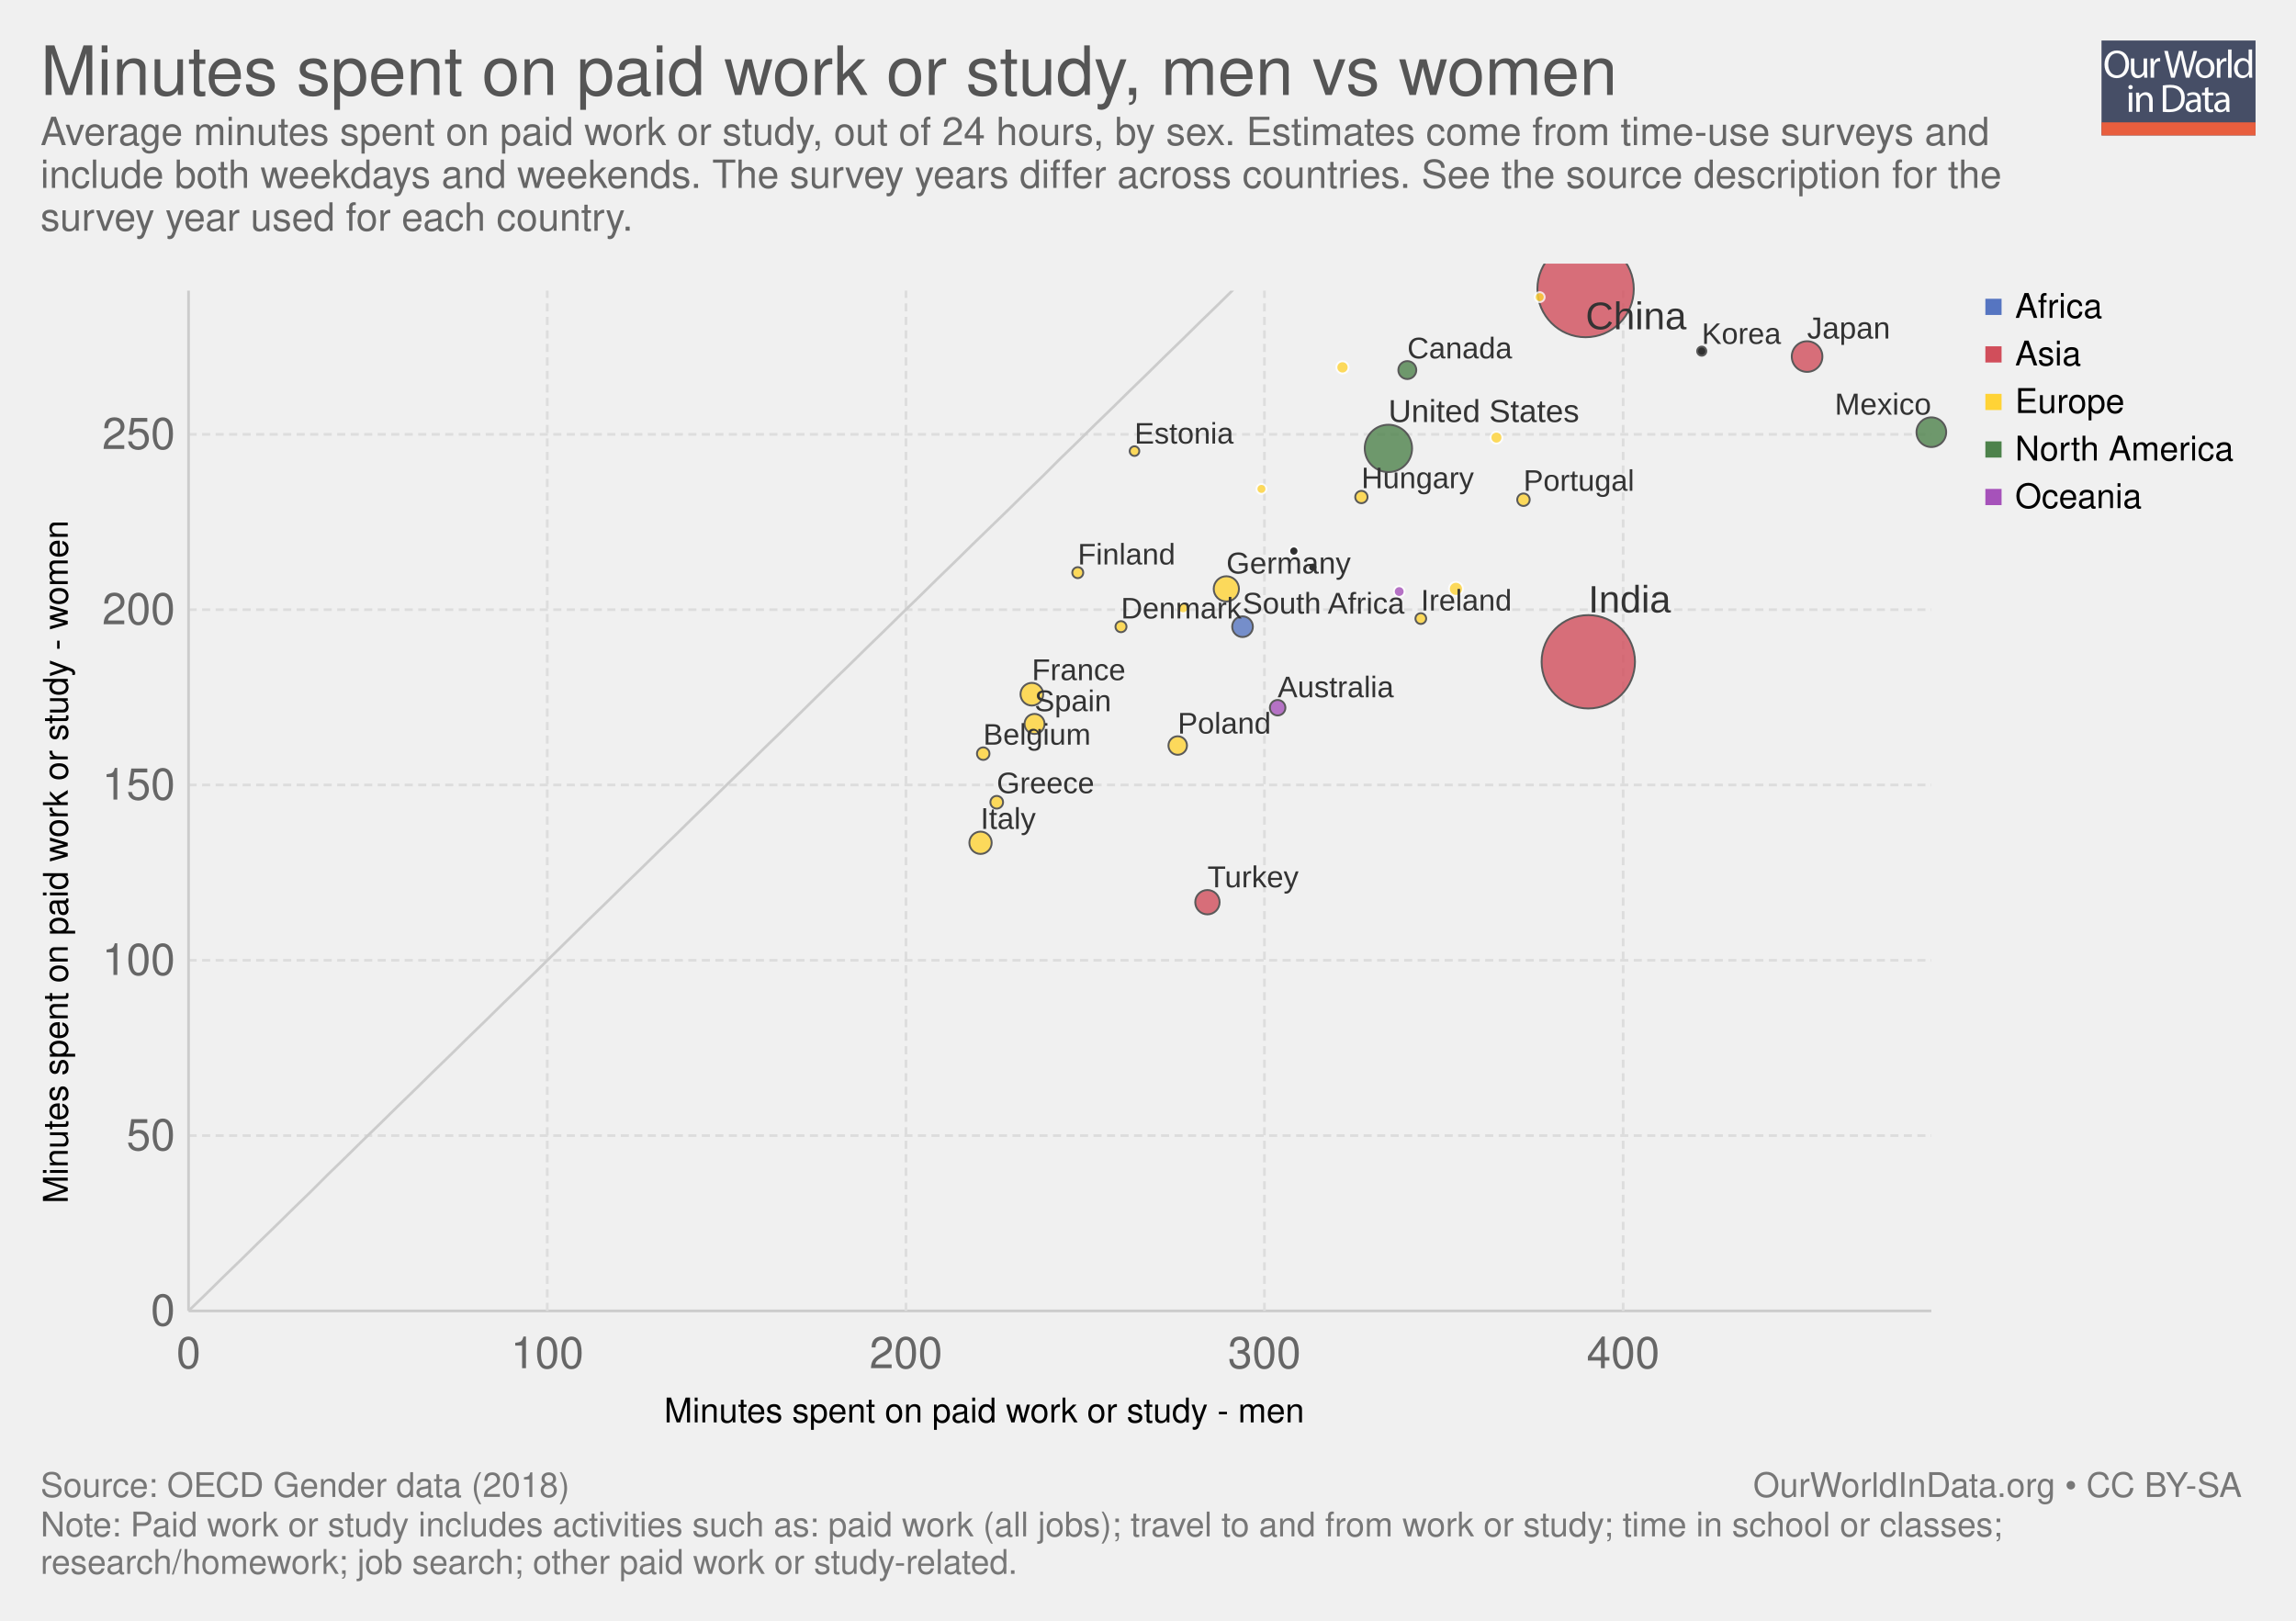
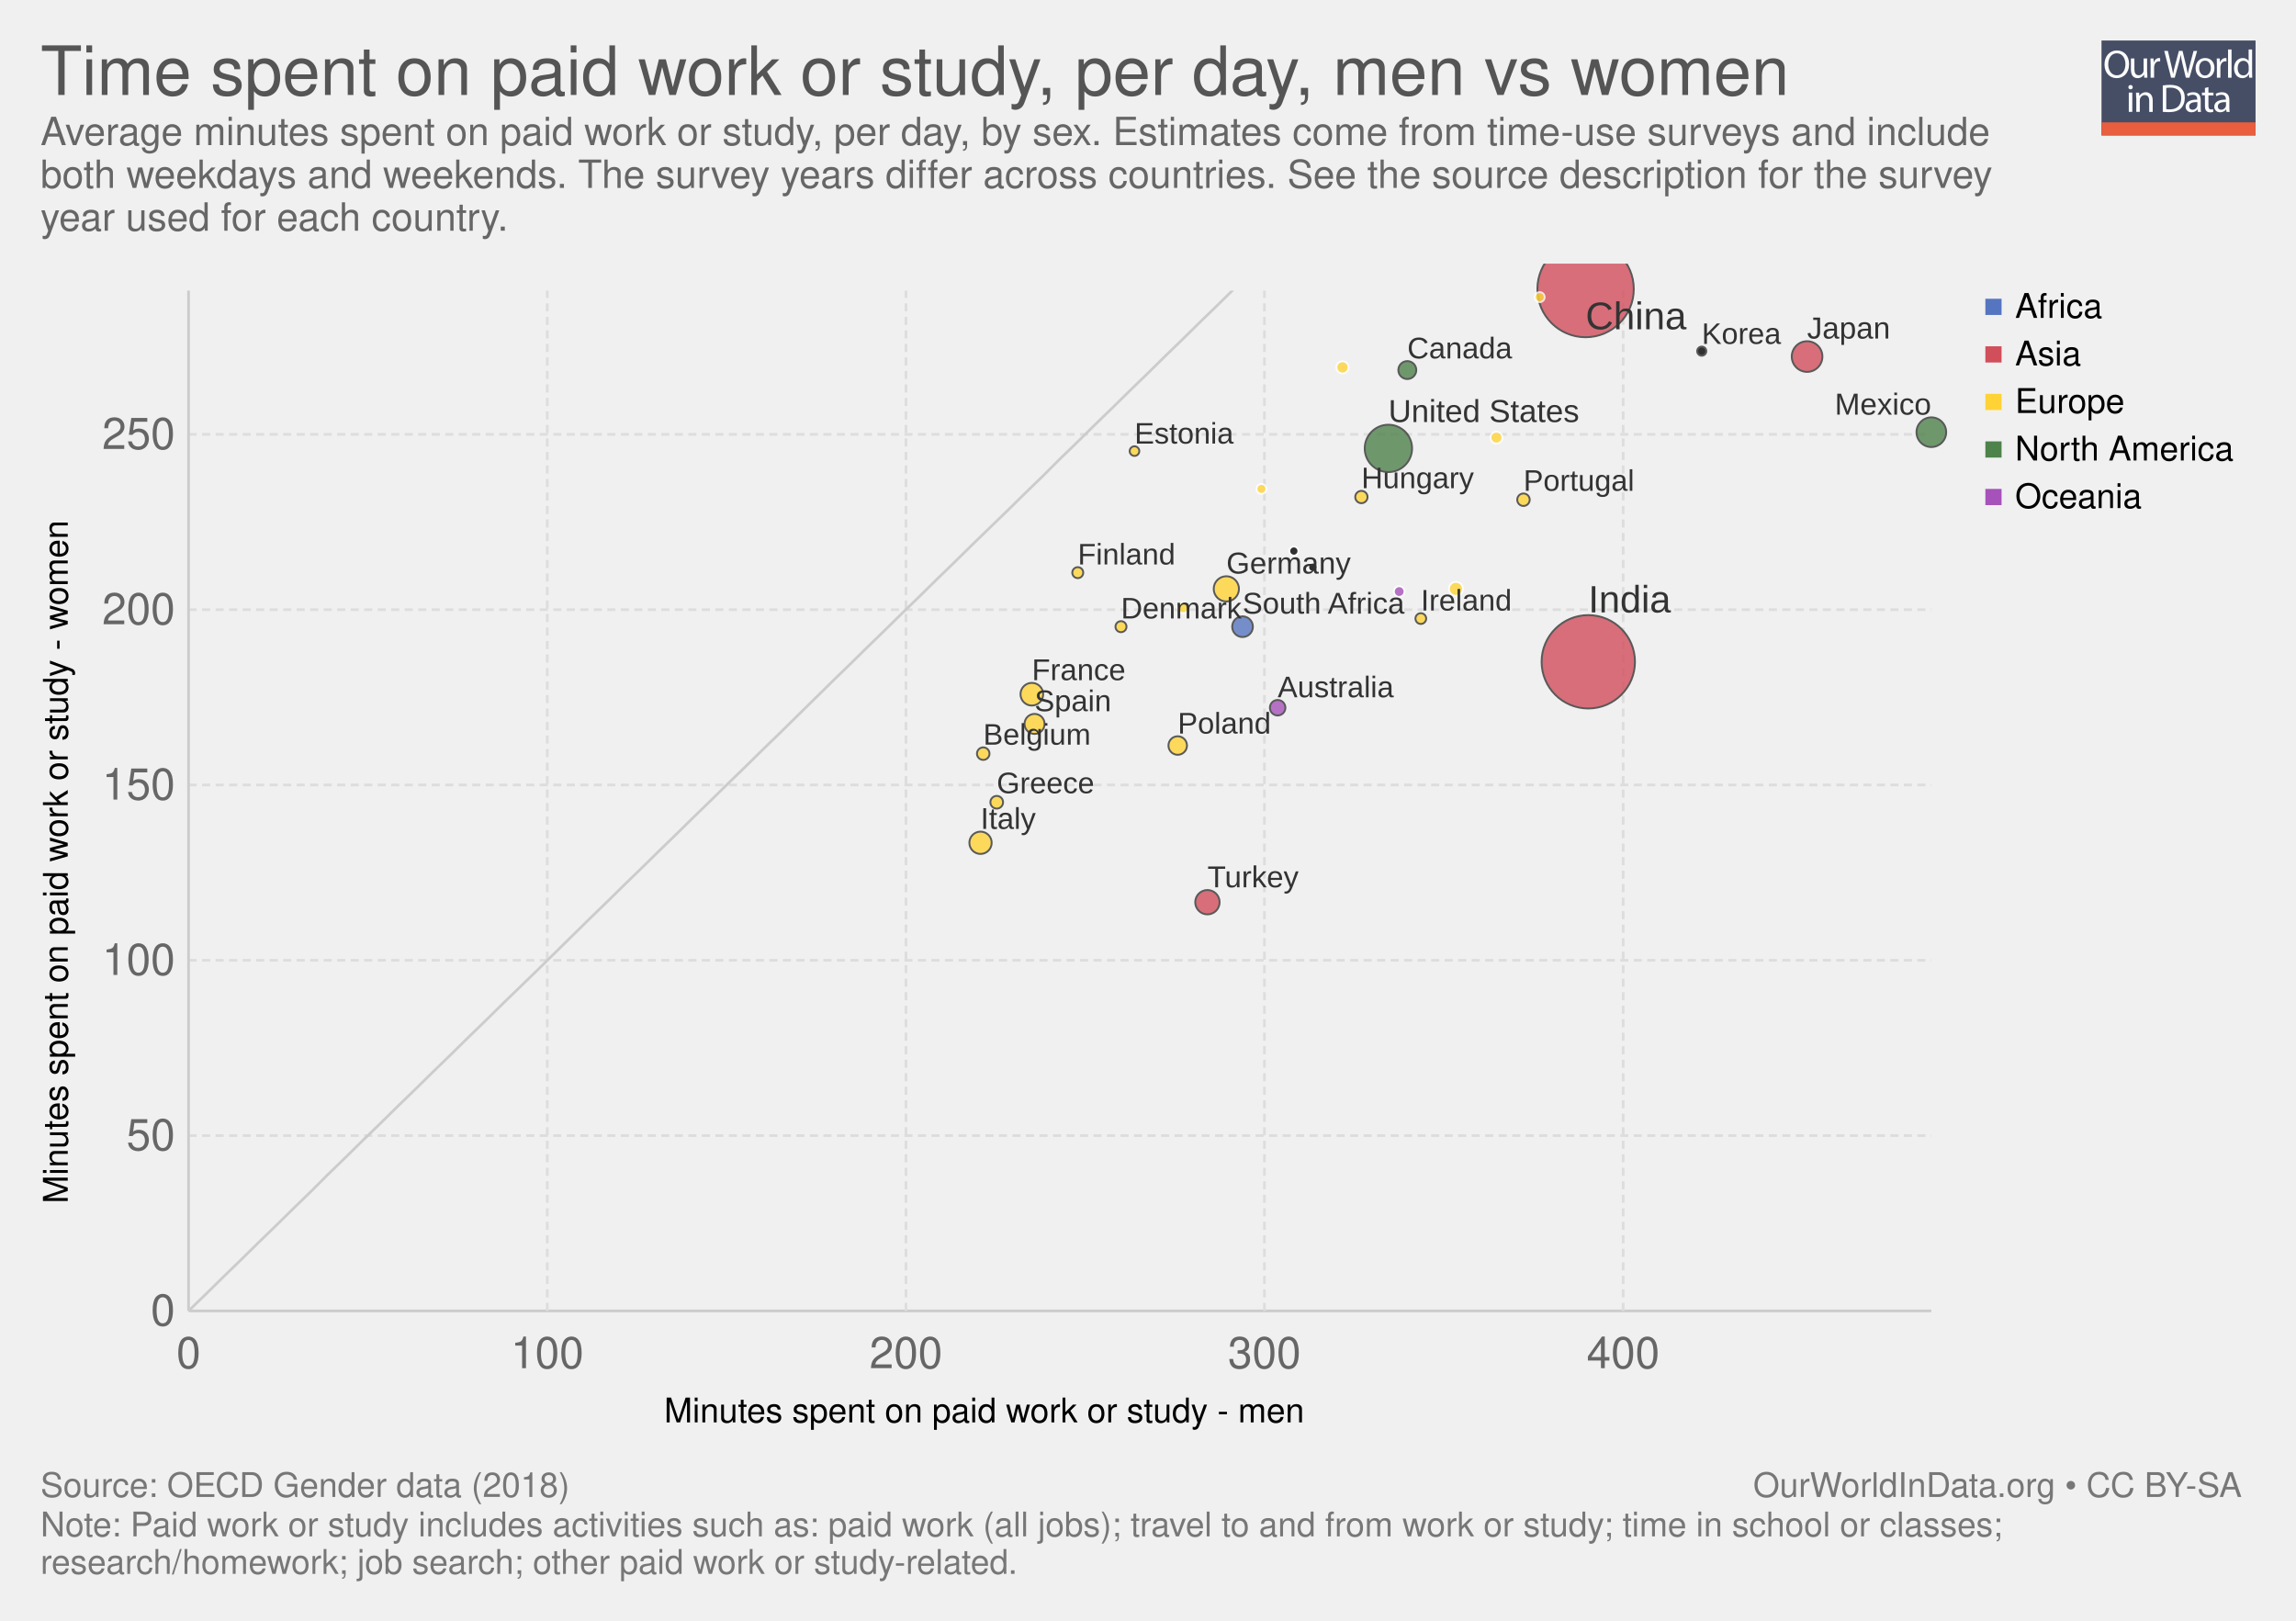
<svg xmlns="http://www.w3.org/2000/svg" xmlns:xlink="http://www.w3.org/1999/xlink" version="1.1" style="font-family: 'Helvetica Neue', Helvetica, Arial, sans-serif; font-size: 18px; background-color: white; text-rendering: optimizeLegibility; -webkit-font-smoothing: antialiased;" width="850" height="600">
  <g class="ChartTab">
    <g class="HeaderView">
      <g opacity="0.8" transform="translate(778, 15) scale(0.27)">
        <a xlink:href="https://ourworldindata.org" target="_blank">
          <g>
            <rect x="0" y="0" fill="#1B2543" width="211.2" height="130.1" />
            <rect x="0" y="112.2" fill="#E63912" width="211.2" height="17.9" />
            <g>
              <rect x="1.2" y="12.3" fill="none" width="210.2" height="99.2" />
              <path fill="#FFFFFF" d="M37.8,32.2c0,12.7-7.7,19.4-17.1,19.4c-9.7,0-16.6-7.5-16.6-18.7c0-11.7,7.3-19.3,17.1-19.3 C31.3,13.7,37.8,21.3,37.8,32.2z M9.2,32.8c0,7.9,4.3,14.9,11.8,14.9c7.5,0,11.8-6.9,11.8-15.3c0-7.3-3.8-14.9-11.8-14.9 C13.1,17.5,9.2,24.8,9.2,32.8z" />
              <path fill="#FFFFFF" d="M62.7,43.8c0,2.7,0.1,5.1,0.2,7.2h-4.3l-0.3-4.3h-0.1c-1.3,2.1-4,4.9-8.8,4.9c-4.2,0-9.1-2.3-9.1-11.6 V24.6h4.8v14.6c0,5,1.5,8.4,5.9,8.4c3.2,0,5.5-2.2,6.3-4.4c0.3-0.7,0.4-1.6,0.4-2.5V24.6h4.8V43.8z" />
              <path fill="#FFFFFF" d="M67.3,32.8c0-3.1-0.1-5.8-0.2-8.2h4.2l0.2,5.2h0.2c1.2-3.5,4.1-5.8,7.3-5.8c0.5,0,0.9,0.1,1.4,0.2v4.5 c-0.5-0.1-1-0.2-1.6-0.2c-3.4,0-5.8,2.6-6.5,6.2c-0.1,0.7-0.2,1.4-0.2,2.2V51h-4.8V32.8z" />
              <path fill="#FFFFFF" d="M95.4,51l-9.4-36.8h5l4.4,18.6c1.1,4.6,2.1,9.2,2.7,12.7h0.1c0.6-3.7,1.8-8,3-12.8l4.9-18.5h5l4.5,18.7 c1,4.4,2,8.7,2.6,12.6h0.1c0.8-4,1.8-8.1,3-12.7l4.9-18.5h4.9L120.6,51h-5L111,31.9c-1.1-4.7-1.9-8.3-2.4-12h-0.1 c-0.7,3.7-1.5,7.3-2.8,12L100.4,51H95.4z" />
              <path fill="#FFFFFF" d="M154.9,37.6c0,9.8-6.8,14-13.2,14c-7.2,0-12.7-5.2-12.7-13.6c0-8.8,5.8-14,13.1-14 C149.8,24,154.9,29.5,154.9,37.6z M133.9,37.9c0,5.8,3.3,10.1,8,10.1c4.6,0,8-4.3,8-10.3c0-4.5-2.2-10.1-7.9-10.1 C136.3,27.6,133.9,32.8,133.9,37.9z" />
              <path fill="#FFFFFF" d="M158.2,32.8c0-3.1-0.1-5.8-0.2-8.2h4.2l0.2,5.2h0.2c1.2-3.5,4.1-5.8,7.3-5.8c0.5,0,0.9,0.1,1.4,0.2v4.5 c-0.5-0.1-1-0.2-1.6-0.2c-3.4,0-5.8,2.6-6.5,6.2c-0.1,0.7-0.2,1.4-0.2,2.2V51h-4.8V32.8z" />
              <path fill="#FFFFFF" d="M173.5,12.3h4.8V51h-4.8V12.3z" />
              <path fill="#FFFFFF" d="M206.5,12.3v31.9c0,2.3,0.1,5,0.2,6.8h-4.3l-0.2-4.6H202c-1.5,2.9-4.7,5.2-9,5.2 c-6.4,0-11.3-5.4-11.3-13.4c-0.1-8.8,5.4-14.2,11.9-14.2c4,0,6.8,1.9,8,4h0.1V12.3H206.5z M201.7,35.4c0-0.6-0.1-1.4-0.2-2 c-0.7-3.1-3.3-5.6-6.9-5.6c-5,0-7.9,4.4-7.9,10.2c0,5.3,2.6,9.8,7.8,9.8c3.2,0,6.2-2.1,7.1-5.7c0.2-0.7,0.2-1.3,0.2-2.1V35.4z" />
              <path fill="#FFFFFF" d="M42.8,64c0.1,1.6-1.1,2.9-3.1,2.9c-1.7,0-2.9-1.3-2.9-2.9c0-1.7,1.3-3,3-3C41.7,61,42.8,62.3,42.8,64z M37.4,97.8V71.4h4.8v26.4H37.4z" />
              <path fill="#FFFFFF" d="M47.5,78.6c0-2.7-0.1-5-0.2-7.1h4.3l0.3,4.4h0.1c1.3-2.5,4.4-5,8.8-5c3.7,0,9.4,2.2,9.4,11.2v15.8h-4.8 V82.6c0-4.3-1.6-7.8-6.1-7.8c-3.2,0-5.6,2.2-6.5,4.9c-0.2,0.6-0.3,1.4-0.3,2.2v15.9h-4.8V78.6z" />
              <path fill="#FFFFFF" d="M84,61.6c2.9-0.4,6.3-0.8,10.1-0.8c6.8,0,11.7,1.6,14.9,4.6c3.3,3,5.2,7.3,5.2,13.2c0,6-1.9,10.9-5.3,14.3 c-3.4,3.4-9.1,5.3-16.3,5.3c-3.4,0-6.2-0.2-8.6-0.4V61.6z M88.8,94.1c1.2,0.2,3,0.3,4.8,0.3c10.2,0,15.7-5.7,15.7-15.6 c0.1-8.7-4.9-14.2-14.9-14.2c-2.5,0-4.3,0.2-5.6,0.5V94.1z" />
              <path fill="#FFFFFF" d="M132.1,97.8l-0.4-3.3h-0.2c-1.5,2.1-4.3,3.9-8.1,3.9c-5.4,0-8.1-3.8-8.1-7.6c0-6.4,5.7-9.9,15.9-9.8v-0.5 c0-2.2-0.6-6.1-6-6.1c-2.5,0-5,0.8-6.9,2l-1.1-3.2c2.2-1.4,5.4-2.3,8.7-2.3c8.1,0,10.1,5.5,10.1,10.8v9.9c0,2.3,0.1,4.5,0.4,6.3 H132.1z M131.4,84.4c-5.3-0.1-11.2,0.8-11.2,5.9c0,3.1,2.1,4.6,4.5,4.6c3.4,0,5.6-2.2,6.4-4.4c0.2-0.5,0.3-1,0.3-1.5V84.4z" />
              <path fill="#FFFFFF" d="M146.6,63.9v7.6h6.9v3.7h-6.9v14.2c0,3.3,0.9,5.1,3.6,5.1c1.3,0,2.2-0.2,2.8-0.3l0.2,3.6 c-0.9,0.4-2.4,0.7-4.3,0.7c-2.2,0-4-0.7-5.2-2c-1.4-1.4-1.9-3.8-1.9-6.9V75.1h-4.1v-3.7h4.1v-6.3L146.6,63.9z" />
              <path fill="#FFFFFF" d="M171.4,97.8l-0.4-3.3h-0.2c-1.5,2.1-4.3,3.9-8.1,3.9c-5.4,0-8.1-3.8-8.1-7.6c0-6.4,5.7-9.9,15.9-9.8v-0.5 c0-2.2-0.6-6.1-6-6.1c-2.5,0-5,0.8-6.9,2l-1.1-3.2c2.2-1.4,5.4-2.3,8.7-2.3c8.1,0,10.1,5.5,10.1,10.8v9.9c0,2.3,0.1,4.5,0.4,6.3 H171.4z M170.7,84.4c-5.3-0.1-11.2,0.8-11.2,5.9c0,3.1,2.1,4.6,4.5,4.6c3.4,0,5.6-2.2,6.4-4.4c0.2-0.5,0.3-1,0.3-1.5V84.4z" />
            </g>
          </g>
        </a>
      </g>
      <a href="https://ourworldindata.org/grapher/minutes-spent-on-paid-work-or-study" target="_blank">
        <text font-size="25.20" x="15.0" y="35.2" fill="#555">
-           <tspan x="15" y="35.16">Minutes spent on paid work or study, men vs women</tspan>
+           <tspan x="15" y="35.16">Time spent on paid work or study, per day, men vs women</tspan>
        </text>
      </a>
      <text font-size="14.40" x="15.0" y="53.7" fill="#666">
-         <tspan x="15" y="53.72">Average minutes spent on paid work or study, out of 24 hours, by sex. Estimates come from time-use surveys and</tspan>
-         <tspan x="15" y="69.56">include both weekdays and weekends. The survey years differ across countries. See the source description for the</tspan>
-         <tspan x="15" y="85.4">survey year used for each country.</tspan>
+         <tspan x="15" y="53.72">Average minutes spent on paid work or study, per day, by sex. Estimates come from time-use surveys and include</tspan>
+         <tspan x="15" y="69.56">both weekdays and weekends. The survey years differ across countries. See the source description for the survey</tspan>
+         <tspan x="15" y="85.4">year used for each country.</tspan>
      </text>
    </g>
    <g>
      <g class="AxisBoxView">
        <g class="HorizontalAxis">
          <text font-size="12.60" x="245.9" y="526.6">
            <tspan x="245.867" y="526.58">Minutes spent on paid work or study - men</tspan>
          </text>
          <text x="69.8" y="506.5" fill="#666" text-anchor="middle" font-size="16.2">0</text>
          <text x="202.6" y="506.5" fill="#666" text-anchor="middle" font-size="16.2">100</text>
          <text x="335.4" y="506.5" fill="#666" text-anchor="middle" font-size="16.2">200</text>
          <text x="468.1" y="506.5" fill="#666" text-anchor="middle" font-size="16.2">300</text>
          <text x="600.9" y="506.5" fill="#666" text-anchor="middle" font-size="16.2">400</text>
        </g>
        <g class="VerticalAxis">
          <text font-size="12.60" x="-445.5" y="25.1" transform="rotate(-90)">
            <tspan x="-445.547" y="25.08">Minutes spent on paid work or study - women</tspan>
          </text>
          <text x="64.82" y="485.3" fill="#666" dominant-baseline="middle" text-anchor="end" font-size="16.2">0</text>
          <text x="64.82" y="420.4" fill="#666" dominant-baseline="middle" text-anchor="end" font-size="16.2">50</text>
          <text x="64.82" y="355.5" fill="#666" dominant-baseline="middle" text-anchor="end" font-size="16.2">100</text>
          <text x="64.82" y="290.6" fill="#666" dominant-baseline="middle" text-anchor="end" font-size="16.2">150</text>
          <text x="64.82" y="225.7" fill="#666" dominant-baseline="middle" text-anchor="end" font-size="16.2">200</text>
          <text x="64.82" y="160.8" fill="#666" dominant-baseline="middle" text-anchor="end" font-size="16.2">250</text>
        </g>
        <g class="AxisGridLines">
          <line x1="69.82" y1="485.3" x2="715.00" y2="485.3" stroke="#ccc" />
          <line x1="69.82" y1="420.4" x2="715.00" y2="420.4" stroke="#ddd" stroke-dasharray="3,2" />
          <line x1="69.82" y1="355.5" x2="715.00" y2="355.5" stroke="#ddd" stroke-dasharray="3,2" />
          <line x1="69.82" y1="290.6" x2="715.00" y2="290.6" stroke="#ddd" stroke-dasharray="3,2" />
          <line x1="69.82" y1="225.7" x2="715.00" y2="225.7" stroke="#ddd" stroke-dasharray="3,2" />
          <line x1="69.82" y1="160.8" x2="715.00" y2="160.8" stroke="#ddd" stroke-dasharray="3,2" />
        </g>
        <g class="AxisGridLines">
          <line x1="69.8" y1="485.30" x2="69.8" y2="107.60" stroke="#ccc" />
          <line x1="202.6" y1="485.30" x2="202.6" y2="107.60" stroke="#ddd" stroke-dasharray="3,2" />
          <line x1="335.4" y1="485.30" x2="335.4" y2="107.60" stroke="#ddd" stroke-dasharray="3,2" />
          <line x1="468.1" y1="485.30" x2="468.1" y2="107.60" stroke="#ddd" stroke-dasharray="3,2" />
          <line x1="600.9" y1="485.30" x2="600.9" y2="107.60" stroke="#ddd" stroke-dasharray="3,2" />
        </g>
      </g>
      <g class="ComparisonLine">
        <defs>
          <clipPath id="axisBounds-1">
            <rect x="69.816" y="107.6" width="645.184" height="377.7" />
          </clipPath>
        </defs>
        <path d="M69.8,485.3L76.3,479L82.7,472.7L89.2,466.4L95.6,460.1L102.1,453.8L108.5,447.5L115,441.2L121.4,434.8L127.9,428.5L134.3,422.2L140.8,415.9L147.2,409.6L153.7,403.3L160.1,397L166.6,390.7L173,384.4L179.5,378.1L185.9,371.8L192.4,365.5L198.9,359.2L205.3,352.9L211.8,346.5L218.2,340.2L224.7,333.9L231.1,327.6L237.6,321.3L244,315L250.5,308.7L256.9,302.4L263.4,296.1L269.8,289.8L276.3,283.5L282.7,277.2L289.2,270.9L295.6,264.6L302.1,258.2L308.5,251.9L315,245.6L321.4,239.3L327.9,233L334.3,226.7L340.8,220.4L347.2,214.1L353.7,207.8L360.1,201.5L366.6,195.2L373.1,188.9L379.5,182.6L386,176.3L392.4,169.9L398.9,163.6L405.3,157.3L411.8,151L418.2,144.7L424.7,138.4L431.1,132.1L437.6,125.8L444,119.5L450.5,113.2L456.9,106.9L463.4,100.6L469.8,94.3L476.3,88L482.7,81.6L489.2,75.3L495.6,69L502.1,62.7L508.5,56.4L515,50.1L521.4,43.8L527.9,37.5L534.3,31.2L540.8,24.9L547.3,18.6L553.7,12.3L560.2,6L566.6,-0.3L573.1,-6.7L579.5,-13L586,-19.3L592.4,-25.6L598.9,-31.9L605.3,-38.2L611.8,-44.5L618.2,-50.8L624.7,-57.1L631.1,-63.4L637.6,-69.7L644,-76L650.5,-82.3L656.9,-88.6L663.4,-95L669.8,-101.3L676.3,-107.6L682.7,-113.9L689.2,-120.2L695.6,-126.5L702.1,-132.8L708.5,-139.1" clip-path="url(#axisBounds-1)" fill="none" stroke="#ccc" />
      </g>
      <g clip-path="url(#scatterBounds-2)" font-family="Arial Narrow, Arial, sans-serif" class="PointsWithLabels clickable">
        <rect x="69.816" y="107.6" width="645.184" height="377.7" fill="rgba(255,255,255,0)" />
        <defs>
          <clipPath id="scatterBounds-2">
            <rect x="59.816" y="97.6" width="665.184" height="397.7" />
          </clipPath>
        </defs>
        <g class="key-China_0">
          <circle cx="587.00" cy="107.00" r="17.84" fill="#d14e5b" opacity="0.8" stroke="#333" stroke-width="0.7" />
        </g>
        <g class="key-India_0">
          <circle cx="588.00" cy="245.00" r="17.28" fill="#d14e5b" opacity="0.8" stroke="#333" stroke-width="0.7" />
        </g>
        <g class="key-United-States_0">
          <circle cx="514.00" cy="166.00" r="8.76" fill="#4d824b" opacity="0.8" stroke="#333" stroke-width="0.7" />
        </g>
        <g class="key-Japan_0">
          <circle cx="669.00" cy="132.00" r="5.67" fill="#d14e5b" opacity="0.8" stroke="#333" stroke-width="0.7" />
        </g>
        <g class="key-Mexico_0">
          <circle cx="715.00" cy="160.00" r="5.49" fill="#4d824b" opacity="0.8" stroke="#333" stroke-width="0.7" />
        </g>
        <g class="key-Germany_0">
          <circle cx="454.00" cy="218.00" r="4.67" fill="#ffd336" opacity="0.8" stroke="#333" stroke-width="0.7" />
        </g>
        <g class="key-Turkey_0">
          <circle cx="447.00" cy="334.00" r="4.51" fill="#d14e5b" opacity="0.8" stroke="#333" stroke-width="0.7" />
        </g>
        <g class="key-France_0">
          <circle cx="382.00" cy="257.00" r="4.20" fill="#ffd336" opacity="0.8" stroke="#333" stroke-width="0.7" />
        </g>
        <g class="key-Italy_0">
          <circle cx="363.00" cy="312.00" r="4.13" fill="#ffd336" opacity="0.8" stroke="#333" stroke-width="0.7" />
        </g>
        <g class="key-South-Africa_0">
          <circle cx="460.00" cy="232.00" r="3.83" fill="#5675c1" opacity="0.8" stroke="#333" stroke-width="0.7" />
        </g>
        <g class="key-Spain_0">
          <circle cx="383.00" cy="268.00" r="3.71" fill="#ffd336" opacity="0.8" stroke="#333" stroke-width="0.7" />
        </g>
        <g class="key-Poland_0">
          <circle cx="436.00" cy="276.00" r="3.43" fill="#ffd336" opacity="0.8" stroke="#333" stroke-width="0.7" />
        </g>
        <g class="key-Canada_0">
          <circle cx="521.00" cy="137.00" r="3.32" fill="#4d824b" opacity="0.8" stroke="#333" stroke-width="0.7" />
        </g>
        <g class="key-Australia_0">
          <circle cx="473.00" cy="262.00" r="2.87" fill="#a652ba" opacity="0.8" stroke="#333" stroke-width="0.7" />
        </g>
        <g class="key-Netherlands_0">
          <circle cx="539.00" cy="218.00" r="2.60" fill="#ffd336" opacity="0.8" stroke="#fff" stroke-width="0.7" />
        </g>
        <g class="key-Greece_0">
          <circle cx="369.00" cy="297.00" r="2.35" fill="#ffd336" opacity="0.8" stroke="#333" stroke-width="0.7" />
        </g>
        <g class="key-Belgium_0">
          <circle cx="364.00" cy="279.00" r="2.32" fill="#ffd336" opacity="0.8" stroke="#333" stroke-width="0.7" />
        </g>
        <g class="key-Portugal_0">
          <circle cx="564.00" cy="185.00" r="2.31" fill="#ffd336" opacity="0.8" stroke="#333" stroke-width="0.7" />
        </g>
        <g class="key-Hungary_0">
          <circle cx="504.00" cy="184.00" r="2.28" fill="#ffd336" opacity="0.8" stroke="#333" stroke-width="0.7" />
        </g>
        <g class="key-Sweden_0">
          <circle cx="497.00" cy="136.00" r="2.26" fill="#ffd336" opacity="0.8" stroke="#fff" stroke-width="0.7" />
        </g>
        <g class="key-Austria_0">
          <circle cx="554.00" cy="162.00" r="2.20" fill="#ffd336" opacity="0.8" stroke="#fff" stroke-width="0.7" />
        </g>
        <g class="key-Denmark_0">
          <circle cx="415.00" cy="232.00" r="2.04" fill="#ffd336" opacity="0.8" stroke="#333" stroke-width="0.7" />
        </g>
        <g class="key-Finland_0">
          <circle cx="399.00" cy="212.00" r="2.03" fill="#ffd336" opacity="0.8" stroke="#333" stroke-width="0.7" />
        </g>
        <g class="key-Norway_0">
          <circle cx="438.00" cy="225.00" r="2.01" fill="#ffd336" opacity="0.8" stroke="#fff" stroke-width="0.7" />
        </g>
        <g class="key-Ireland_0">
          <circle cx="526.00" cy="229.00" r="1.99" fill="#ffd336" opacity="0.8" stroke="#333" stroke-width="0.7" />
        </g>
        <g class="key-New-Zealand_0">
          <circle cx="518.00" cy="219.00" r="1.98" fill="#a652ba" opacity="0.8" stroke="#fff" stroke-width="0.7" />
        </g>
        <g class="key-Latvia_0">
          <circle cx="570.00" cy="110.00" r="1.84" fill="#ffd336" opacity="0.8" stroke="#fff" stroke-width="0.7" />
        </g>
        <g class="key-Slovenia_0">
          <circle cx="467.00" cy="181.00" r="1.83" fill="#ffd336" opacity="0.8" stroke="#fff" stroke-width="0.7" />
        </g>
        <g class="key-Estonia_0">
          <circle cx="420.00" cy="167.00" r="1.78" fill="#ffd336" opacity="0.8" stroke="#333" stroke-width="0.7" />
        </g>
        <g class="key-Korea_0">
          <circle cx="630.00" cy="130.00" r="1.69" fill="#000" opacity="0.8" stroke="#333" stroke-width="0.7" />
        </g>
        <g class="key-UK_0">
          <circle cx="479.00" cy="204.00" r="1.69" fill="#000" opacity="0.8" stroke="#fff" stroke-width="0.7" />
        </g>
        <g class="key-OECD-28_0">
          <circle cx="486.00" cy="210.00" r="1.69" fill="#000" opacity="0.8" stroke="#fff" stroke-width="0.7" />
        </g>
        <g fill="#333" class="backgroundLabels">
          <text x="587.00" y="121.90" font-size="14.30">China</text>
          <text x="588.00" y="226.72" font-size="14.10">India</text>
          <text x="514.00" y="156.24" font-size="11.77">United States</text>
          <text x="669.00" y="125.33" font-size="11.30">Japan</text>
          <text x="679.24" y="153.51" font-size="11.28">Mexico</text>
          <text x="454.00" y="212.33" font-size="11.20">Germany</text>
          <text x="447.00" y="328.49" font-size="11.18">Turkey</text>
          <text x="382.00" y="251.80" font-size="11.15">France</text>
          <text x="363.00" y="306.87" font-size="11.15">Italy</text>
          <text x="460.00" y="227.17" font-size="11.12">South Africa</text>
          <text x="383.00" y="263.29" font-size="11.11">Spain</text>
          <text x="436.00" y="271.57" font-size="11.09">Poland</text>
          <text x="521.00" y="132.68" font-size="11.08">Canada</text>
          <text x="473.00" y="258.13" font-size="11.05">Australia</text>
          <text x="369.00" y="293.65" font-size="11.02">Greece</text>
          <text x="364.00" y="275.68" font-size="11.02">Belgium</text>
          <text x="564.00" y="181.69" font-size="11.02">Portugal</text>
          <text x="504.00" y="180.72" font-size="11.02">Hungary</text>
          <text x="415.00" y="228.96" font-size="11.01">Denmark</text>
          <text x="399.00" y="208.97" font-size="11.01">Finland</text>
          <text x="526.00" y="226.01" font-size="11.01">Ireland</text>
          <text x="420.00" y="164.22" font-size="11.00">Estonia</text>
          <text x="630.00" y="127.31" font-size="11.00">Korea</text>
        </g>
      </g>
      <g style="cursor: pointer;" class="ScatterColorLegend clickable">
        <g class="legendMark">
          <rect x="735" y="105.1" width="43.256" height="17.6" fill="#fff" opacity="0" />,<rect x="735" y="110.6" width="6" height="6" fill="#5675c1" />,<text font-size="12.60" x="746.0" y="117.7">
            <tspan x="746" y="117.68">Africa</tspan>
          </text>
        </g>
        <g class="legendMark">
          <rect x="735" y="122.7" width="35.57" height="17.6" fill="#fff" opacity="0" />,<rect x="735" y="128.2" width="6" height="6" fill="#d14e5b" />,<text font-size="12.60" x="746.0" y="135.3">
            <tspan x="746" y="135.28">Asia</tspan>
          </text>
        </g>
        <g class="legendMark">
          <rect x="735" y="140.3" width="51.824" height="17.6" fill="#fff" opacity="0" />,<rect x="735" y="145.8" width="6" height="6" fill="#ffd336" />,<text font-size="12.60" x="746.0" y="152.9">
            <tspan x="746" y="152.88">Europe</tspan>
          </text>
        </g>
        <g class="legendMark">
          <rect x="735" y="157.9" width="91.64" height="17.6" fill="#fff" opacity="0" />,<rect x="735" y="163.4" width="6" height="6" fill="#4d824b" />,<text font-size="12.60" x="746.0" y="170.5">
            <tspan x="746" y="170.48">North America</tspan>
          </text>
        </g>
        <g class="legendMark">
          <rect x="735" y="175.5" width="58.124" height="17.6" fill="#fff" opacity="0" />,<rect x="735" y="181" width="6" height="6" fill="#a652ba" />,<text font-size="12.60" x="746.0" y="188.1">
            <tspan x="746" y="188.08">Oceania</tspan>
          </text>
        </g>
      </g>
    </g>
    <g style="fill: #777;" class="SourcesFooter">
      <g style="fill: #777;" class="clickable">
        <text font-size="12.60" x="15.0" y="554.2">
          <tspan x="15" y="554.18">Source: OECD Gender data (2018)</tspan>
        </text>
      </g>
      <text font-size="12.60" x="15.0" y="568.8">
        <tspan x="15" y="568.78">Note: Paid work or study includes activities such as: paid work (all jobs); travel to and from work or study;  time in school or classes;</tspan>
        <tspan x="15" y="582.64">research/homework; job search; other paid work or study-related.</tspan>
      </text>
      <text font-size="12.60" x="649.0" y="554.2">
        <tspan x="649.024" y="554.18">
          <a target="_blank" style="fill: #777;" href="https://ourworldindata.org">OurWorldInData.org</a> • <a style="fill: #777;" href="http://creativecommons.org/licenses/by-sa/4.0/deed.en_US" target="_blank">CC BY-SA</a>
        </tspan>
      </text>
    </g>
  </g>
</svg>
